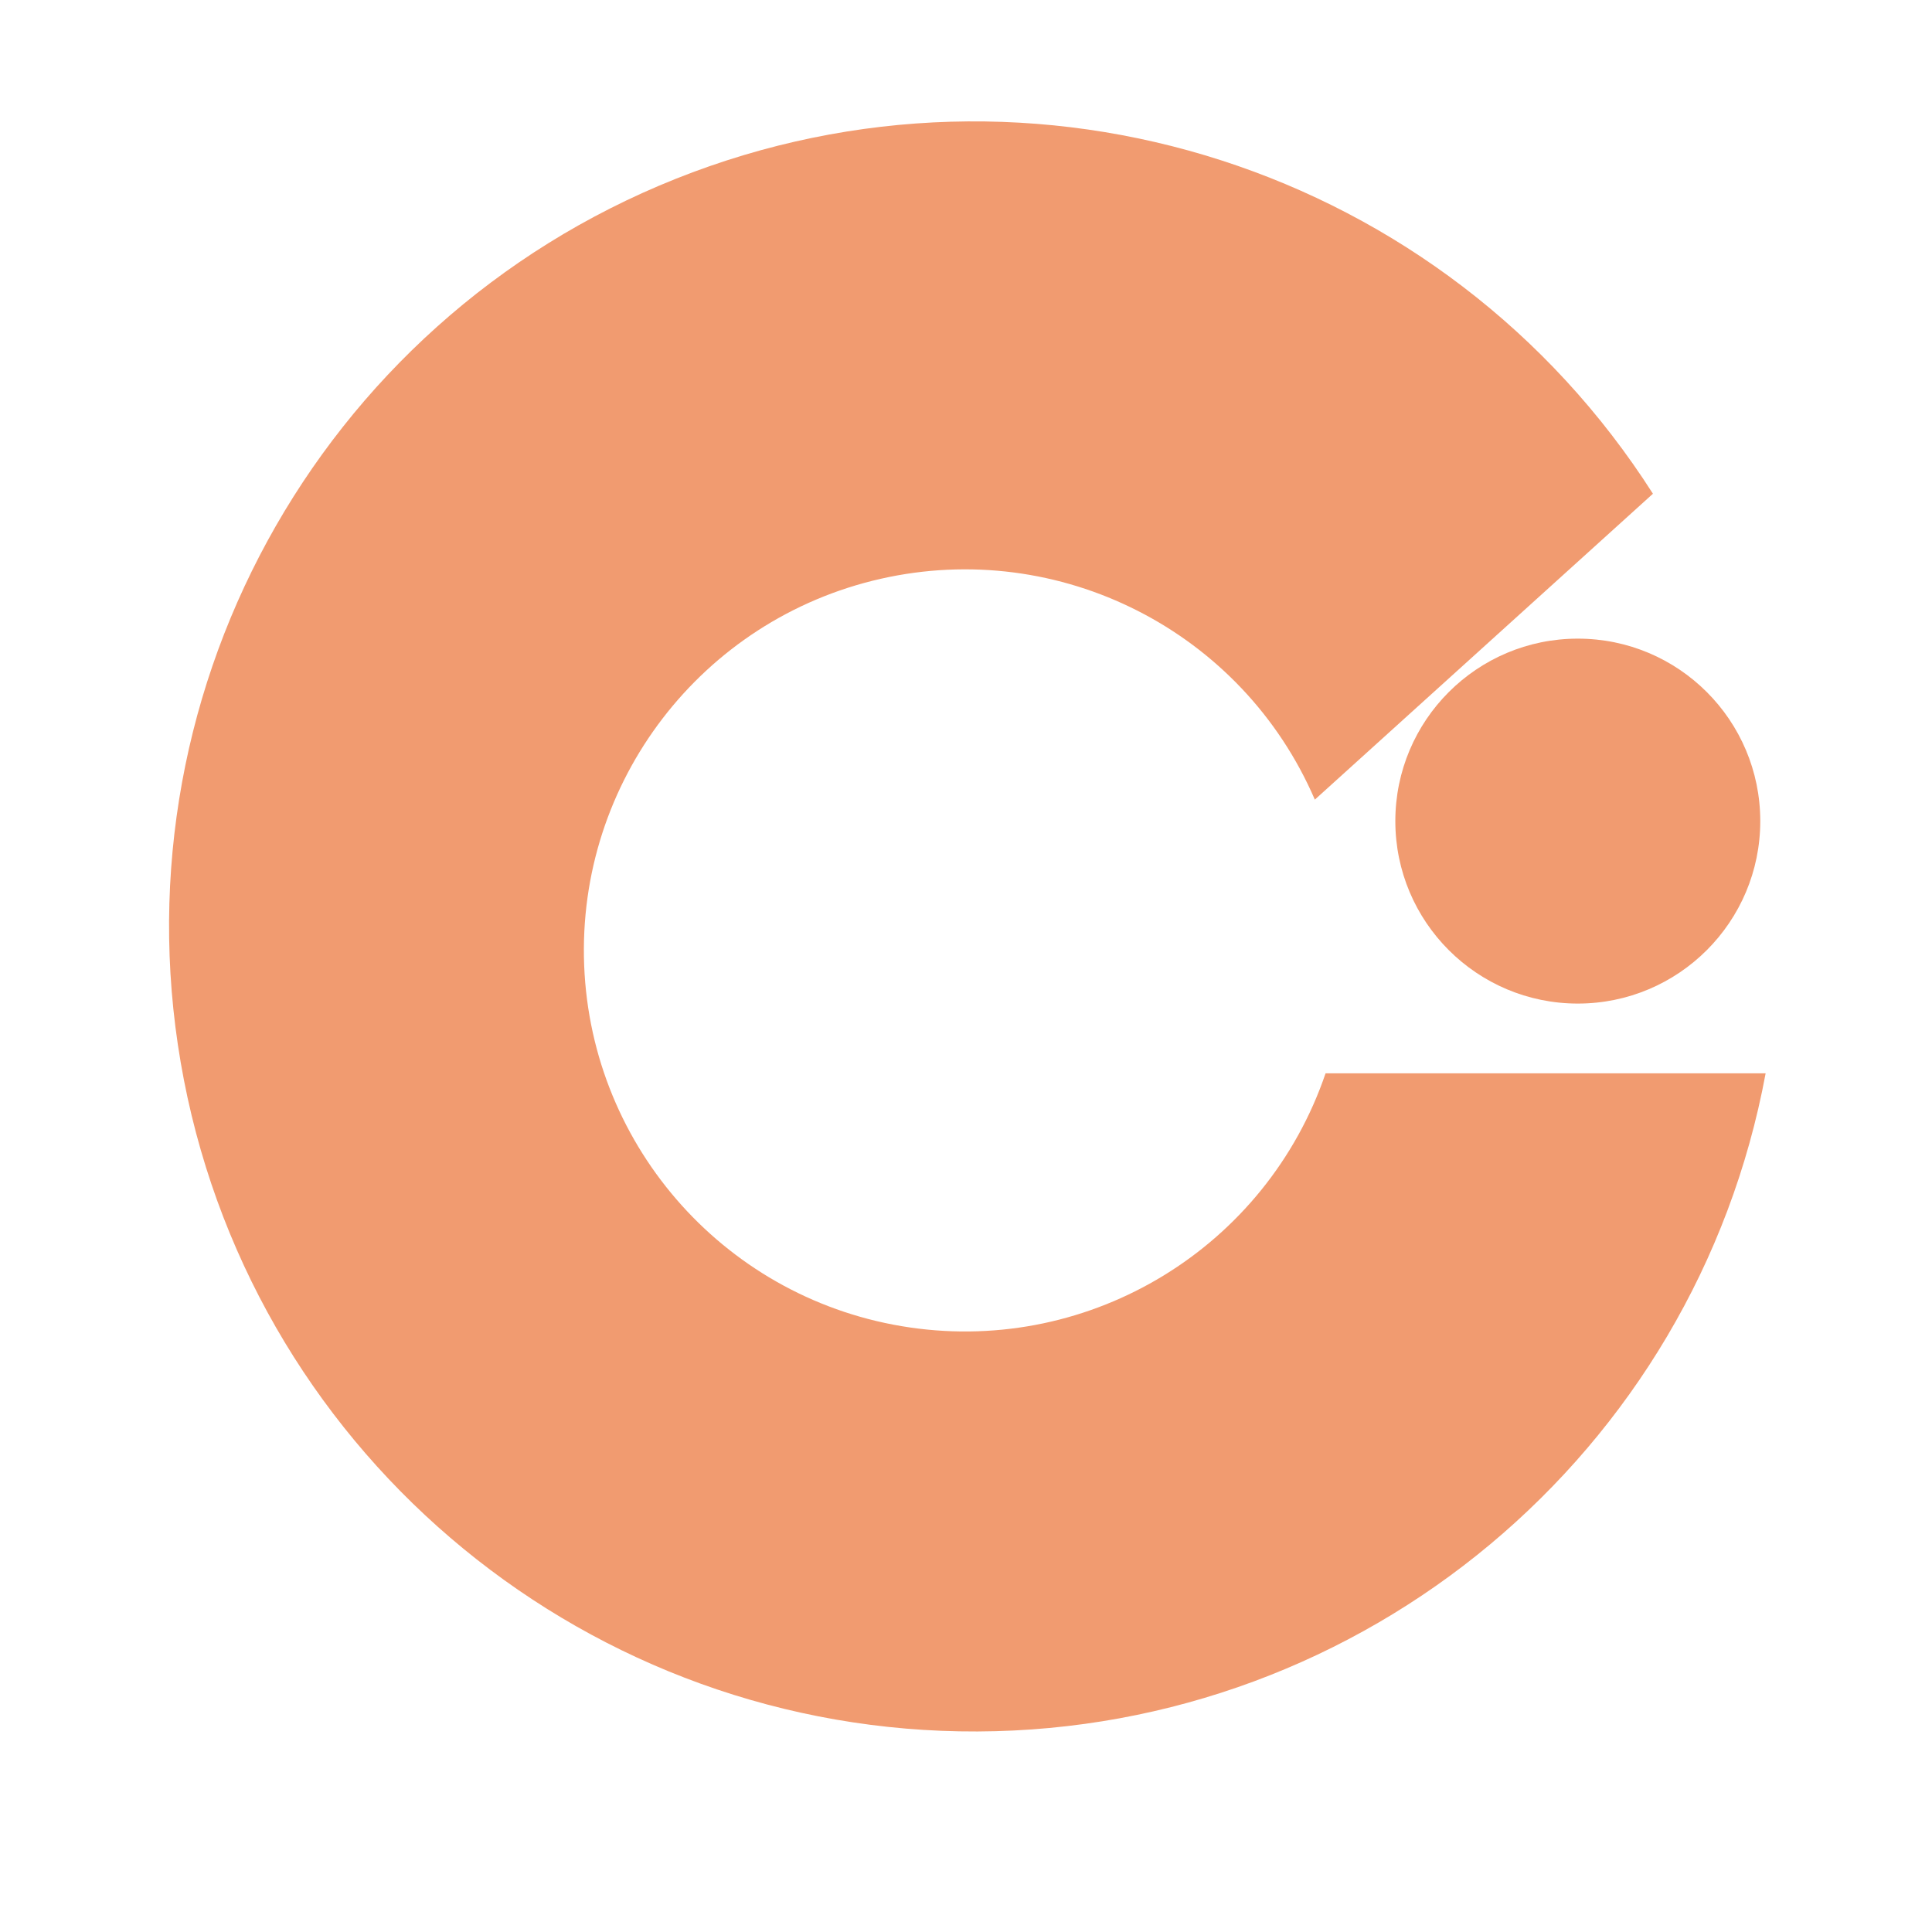
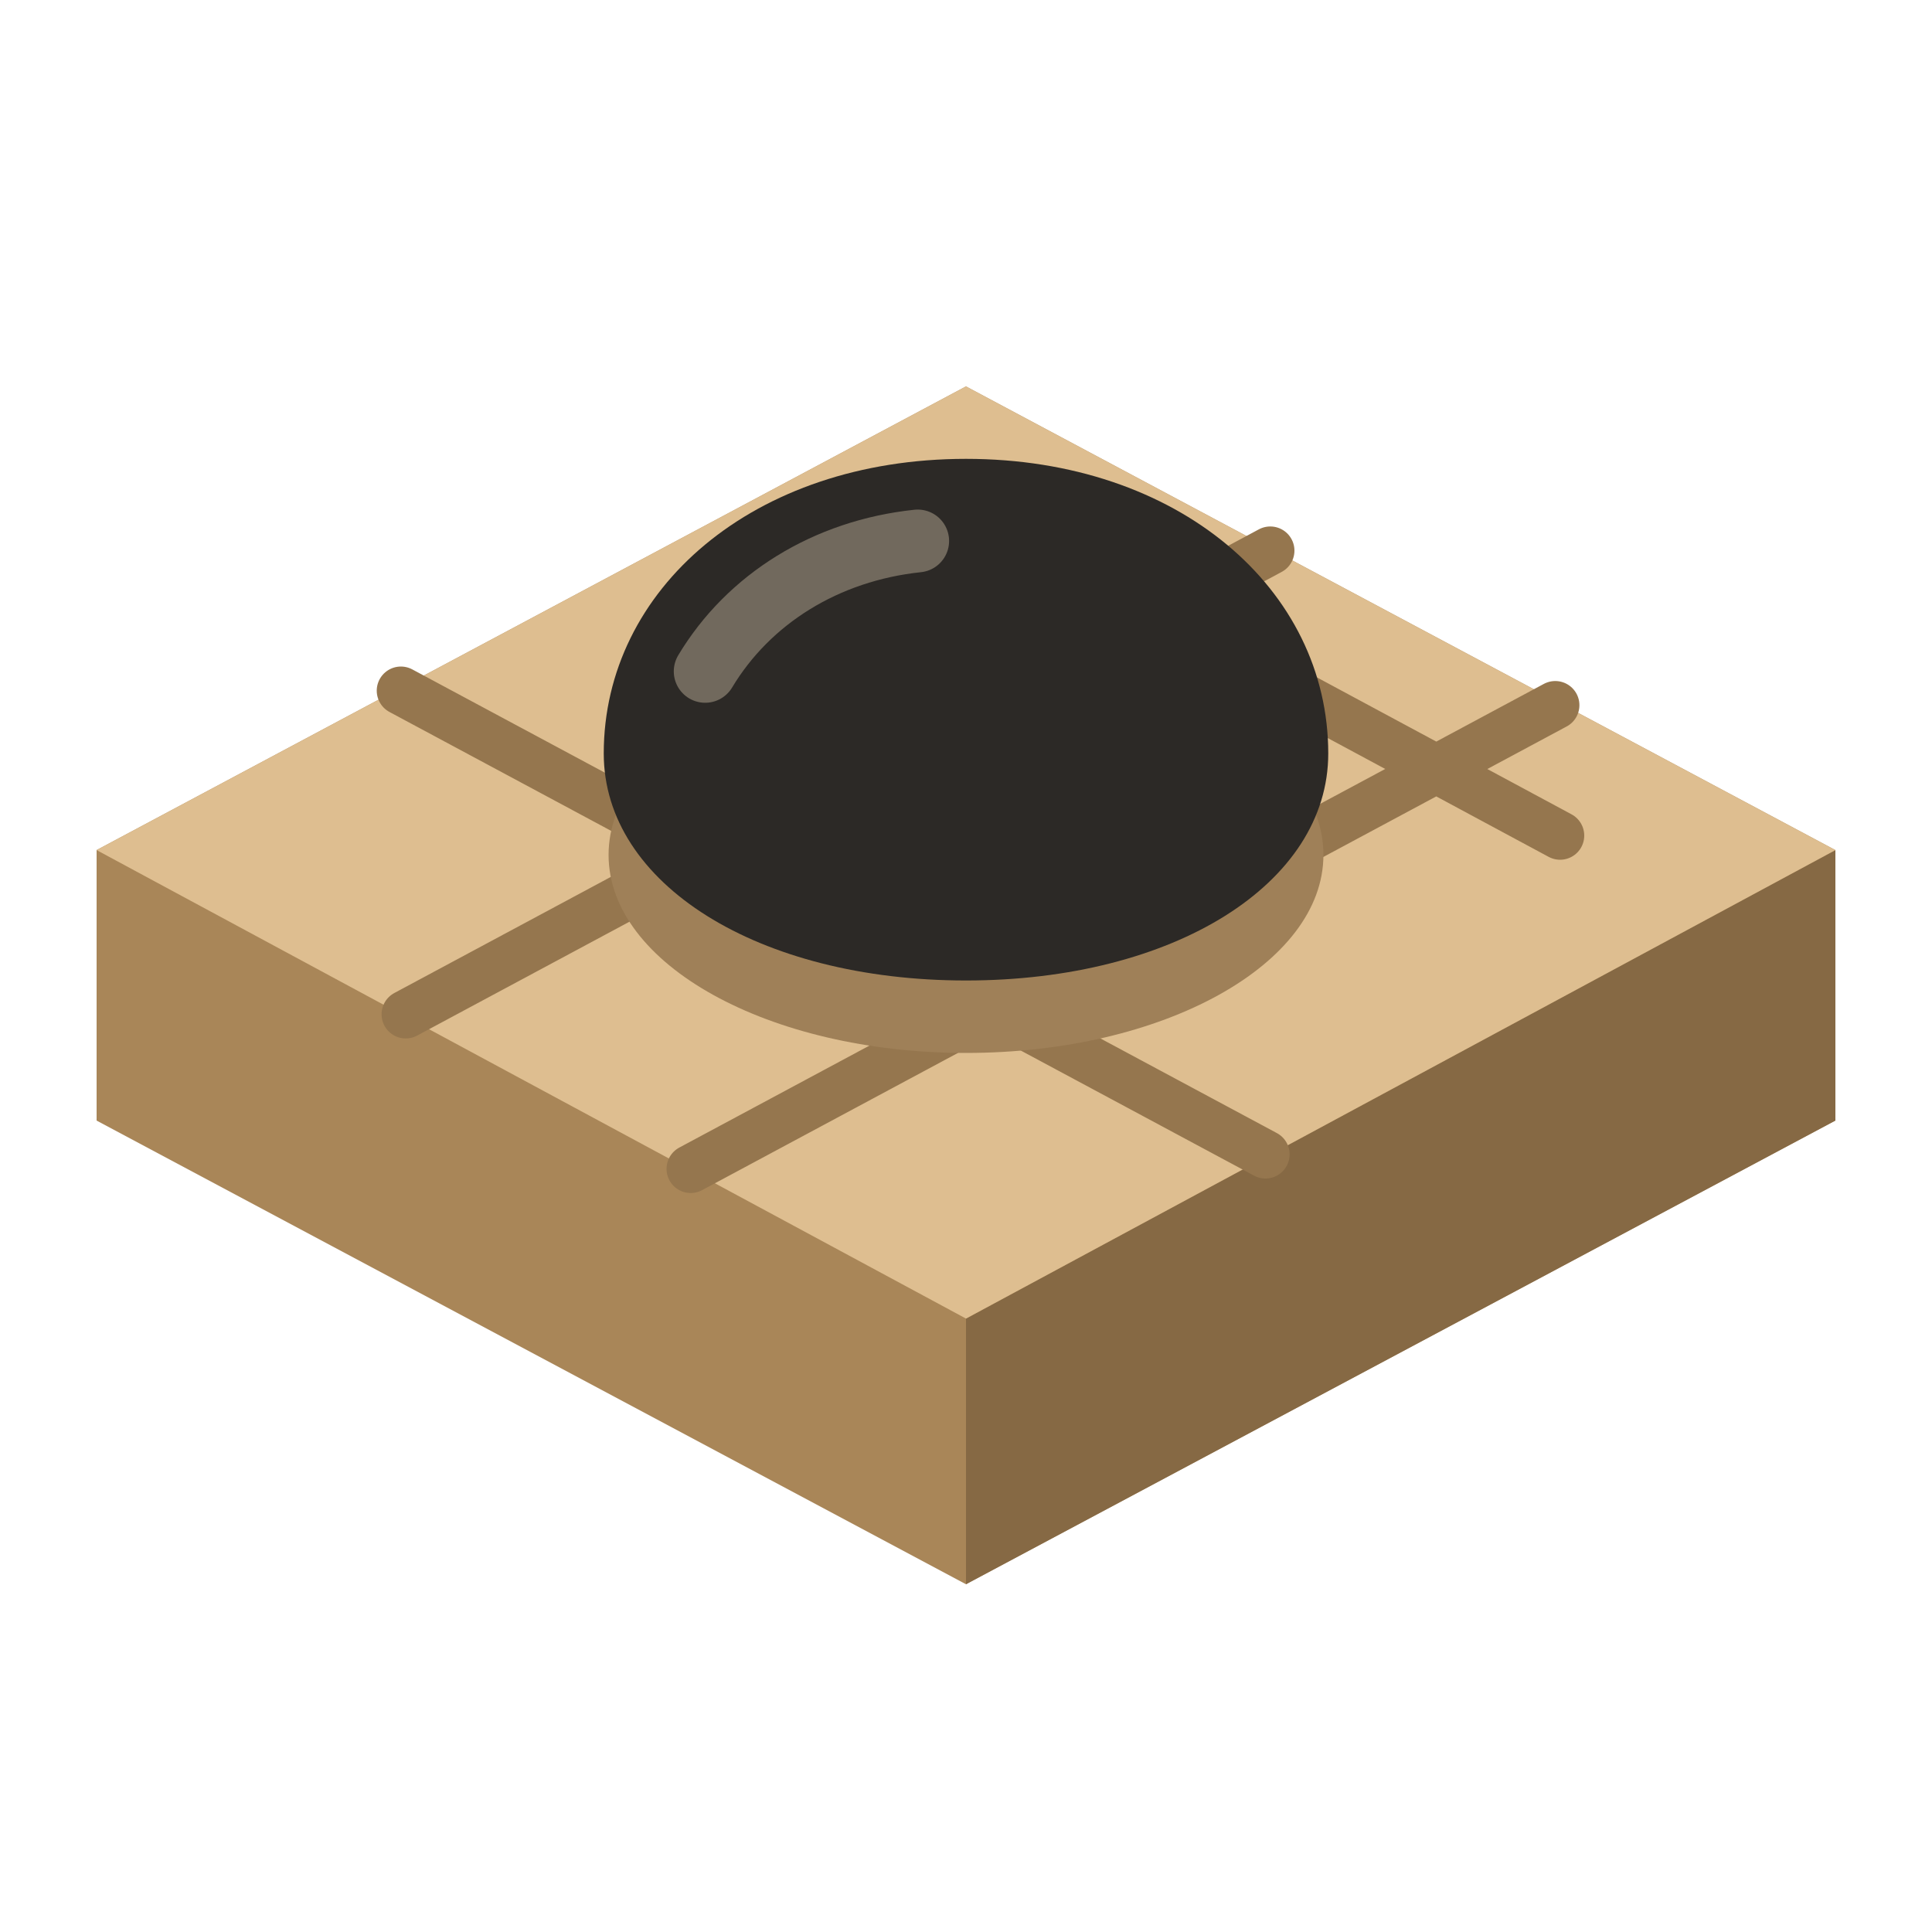
- <svg xmlns="http://www.w3.org/2000/svg" viewBox="0 0 36 36">
-   <g fill="#f19b70">
-     <path d="M30.8 9.2A15 15 0 1 0 32.9 20h-8.2a7.1 7.1 0 1 1-.2-5.1z" />
-     <circle cx="29.4" cy="15.3" r="3.4" />
-   </g>
+ <svg xmlns="http://www.w3.org/2000/svg" viewBox="0 0 40 40" fill="none">
+   <path d="M2 17.6 20 8l18 9.6v5.6l-18 9.6-18-9.6z" fill="#a98658" />
+   <path d="m20 27.3 18-9.7v5.6l-18 9.6z" fill="#866944" />
+   <path d="M2 17.6 20 8l18 9.6-18 9.7z" fill="#debe90" />
+   <path d="m8.3 14.3 17.9 9.6m-5.8-13 11.9 6.4M8.4 21l17.9-9.6m-12 12.8 17.9-9.6" stroke="#95764e" stroke-width="1" stroke-linecap="round" />
+   <ellipse cx="20" cy="17.7" rx="7.4" ry="4.1" fill="#9f8058" />
+   <path d="M12.5 15.6c0-3.4 3.1-6.1 7.5-6.1s7.5 2.7 7.5 6.1c0 2.7-3.2 4.7-7.5 4.7s-7.5-2-7.5-4.7Z" fill="#2c2926" />
+   <path d="M14.6 13.9c.9-1.5 2.5-2.5 4.4-2.7" stroke="#71695d" stroke-width="1.3" stroke-linecap="round" />
</svg>
